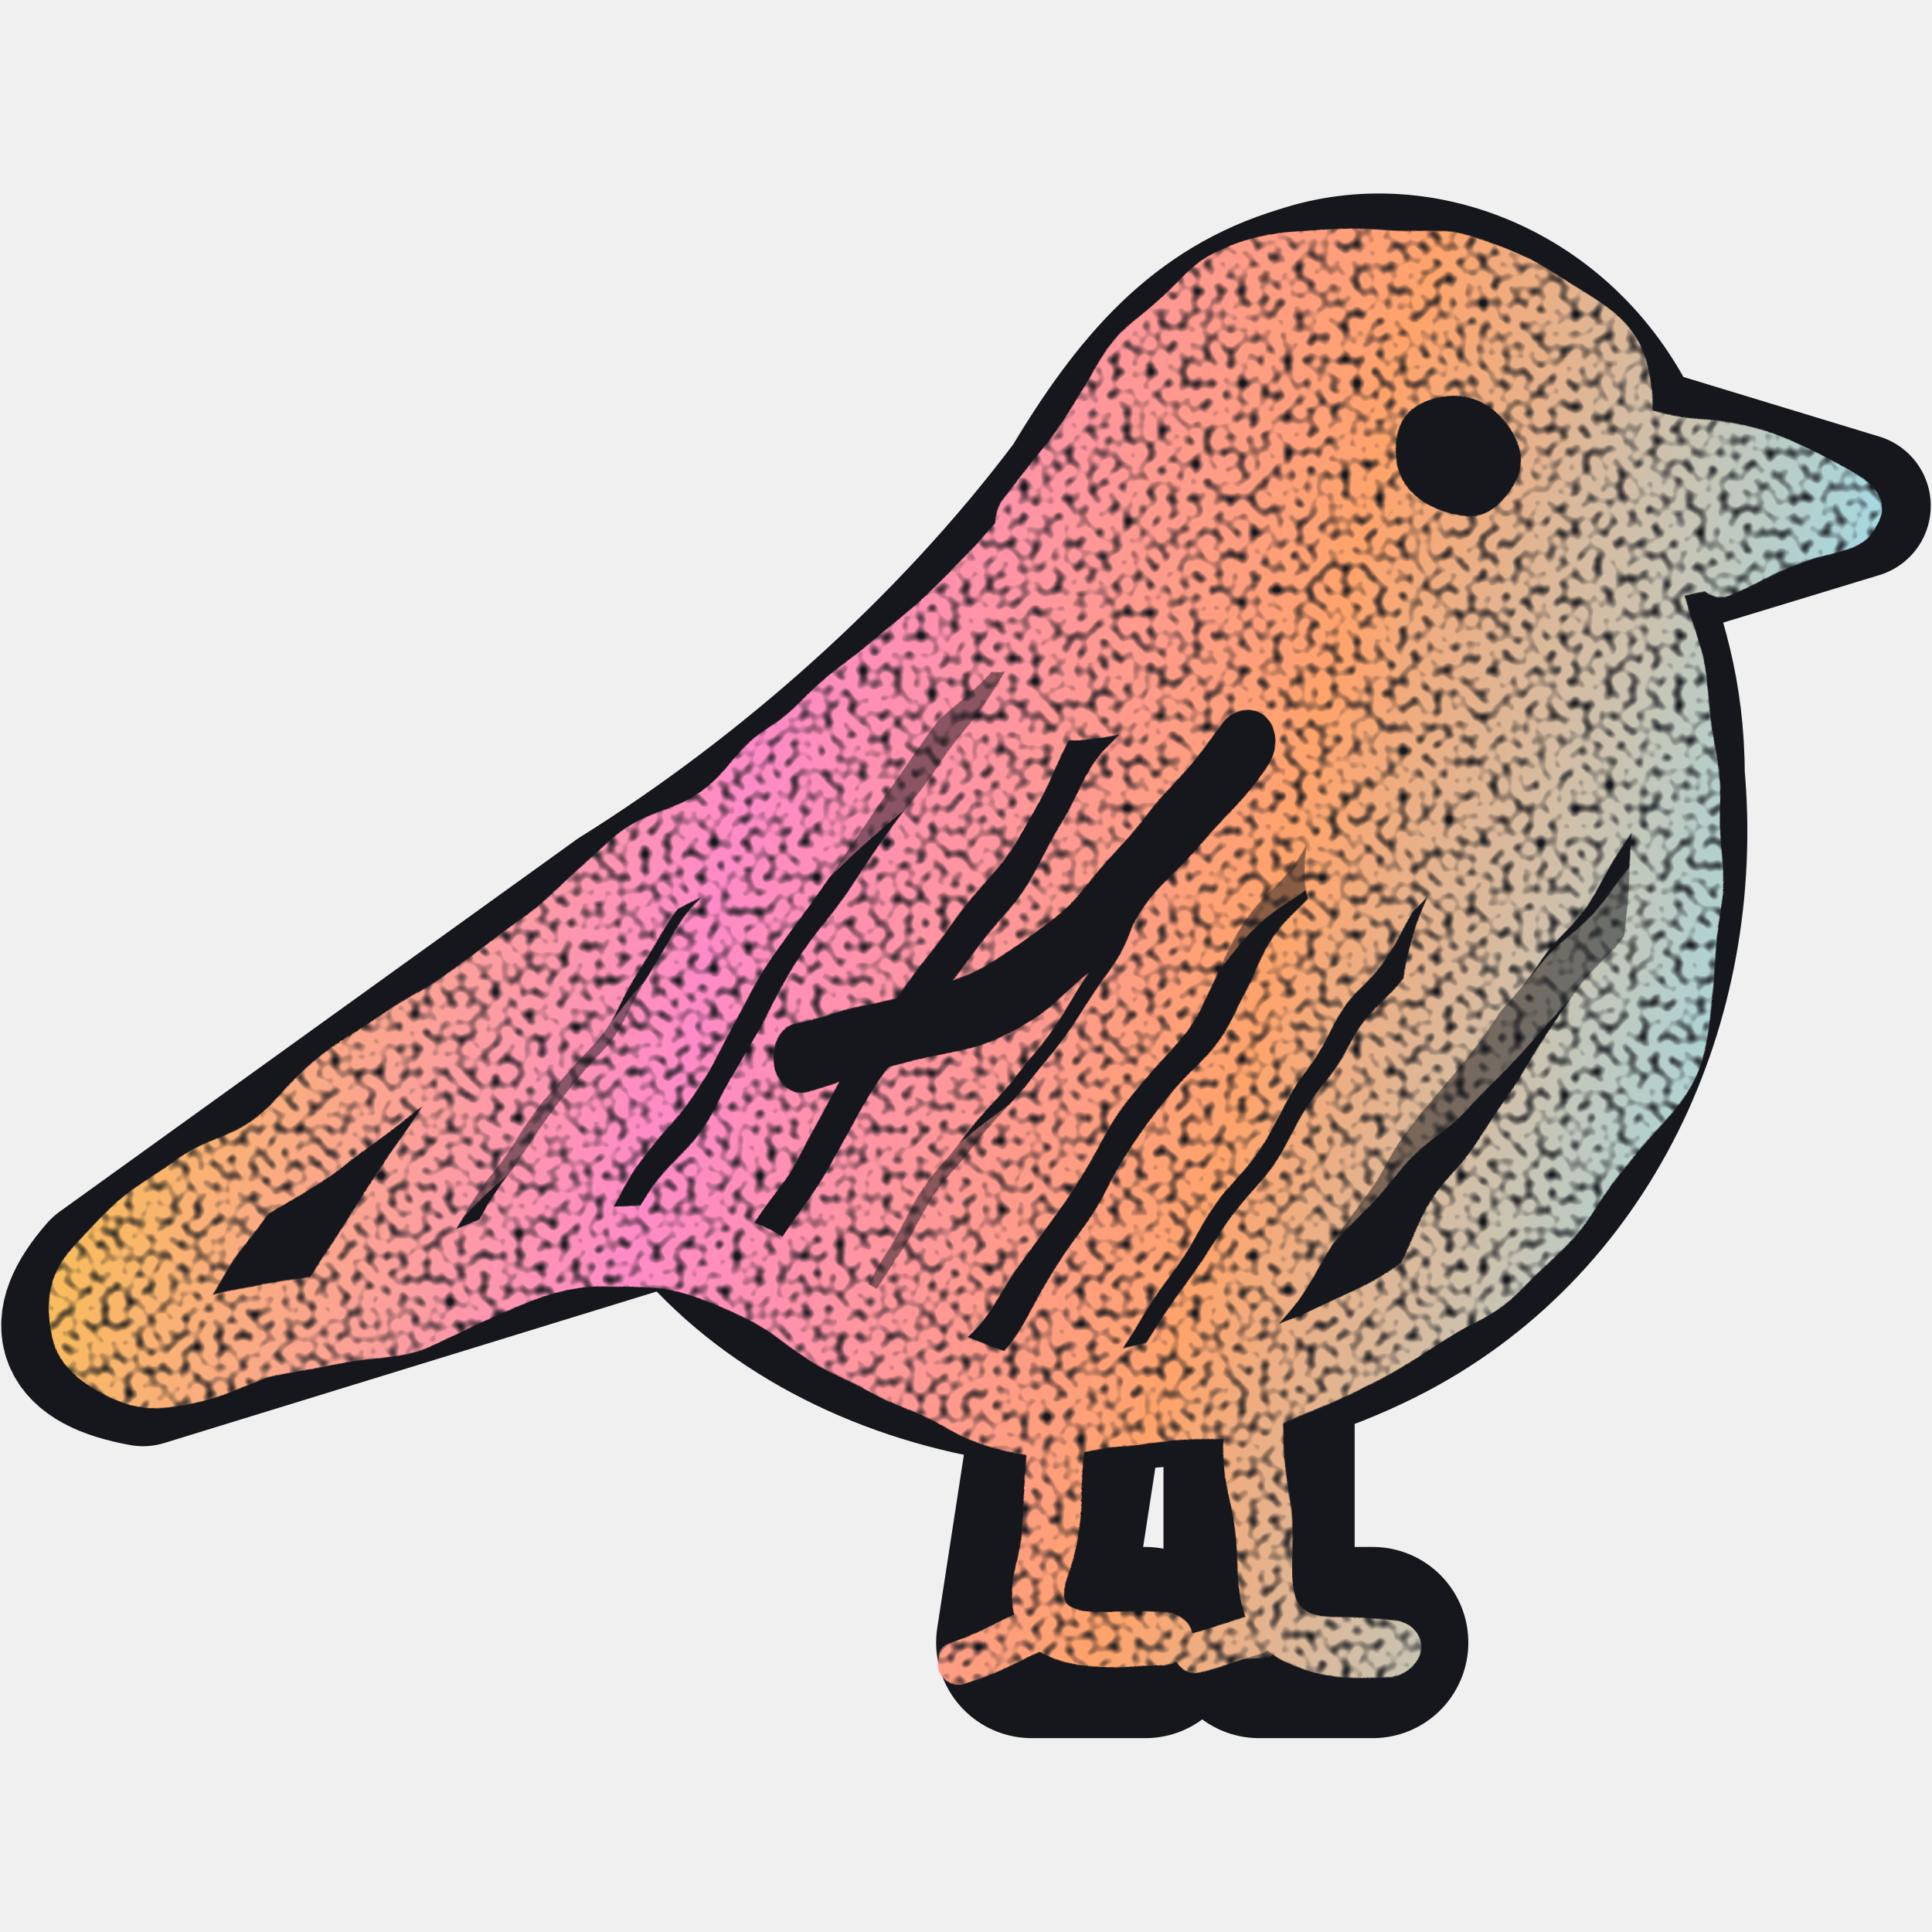
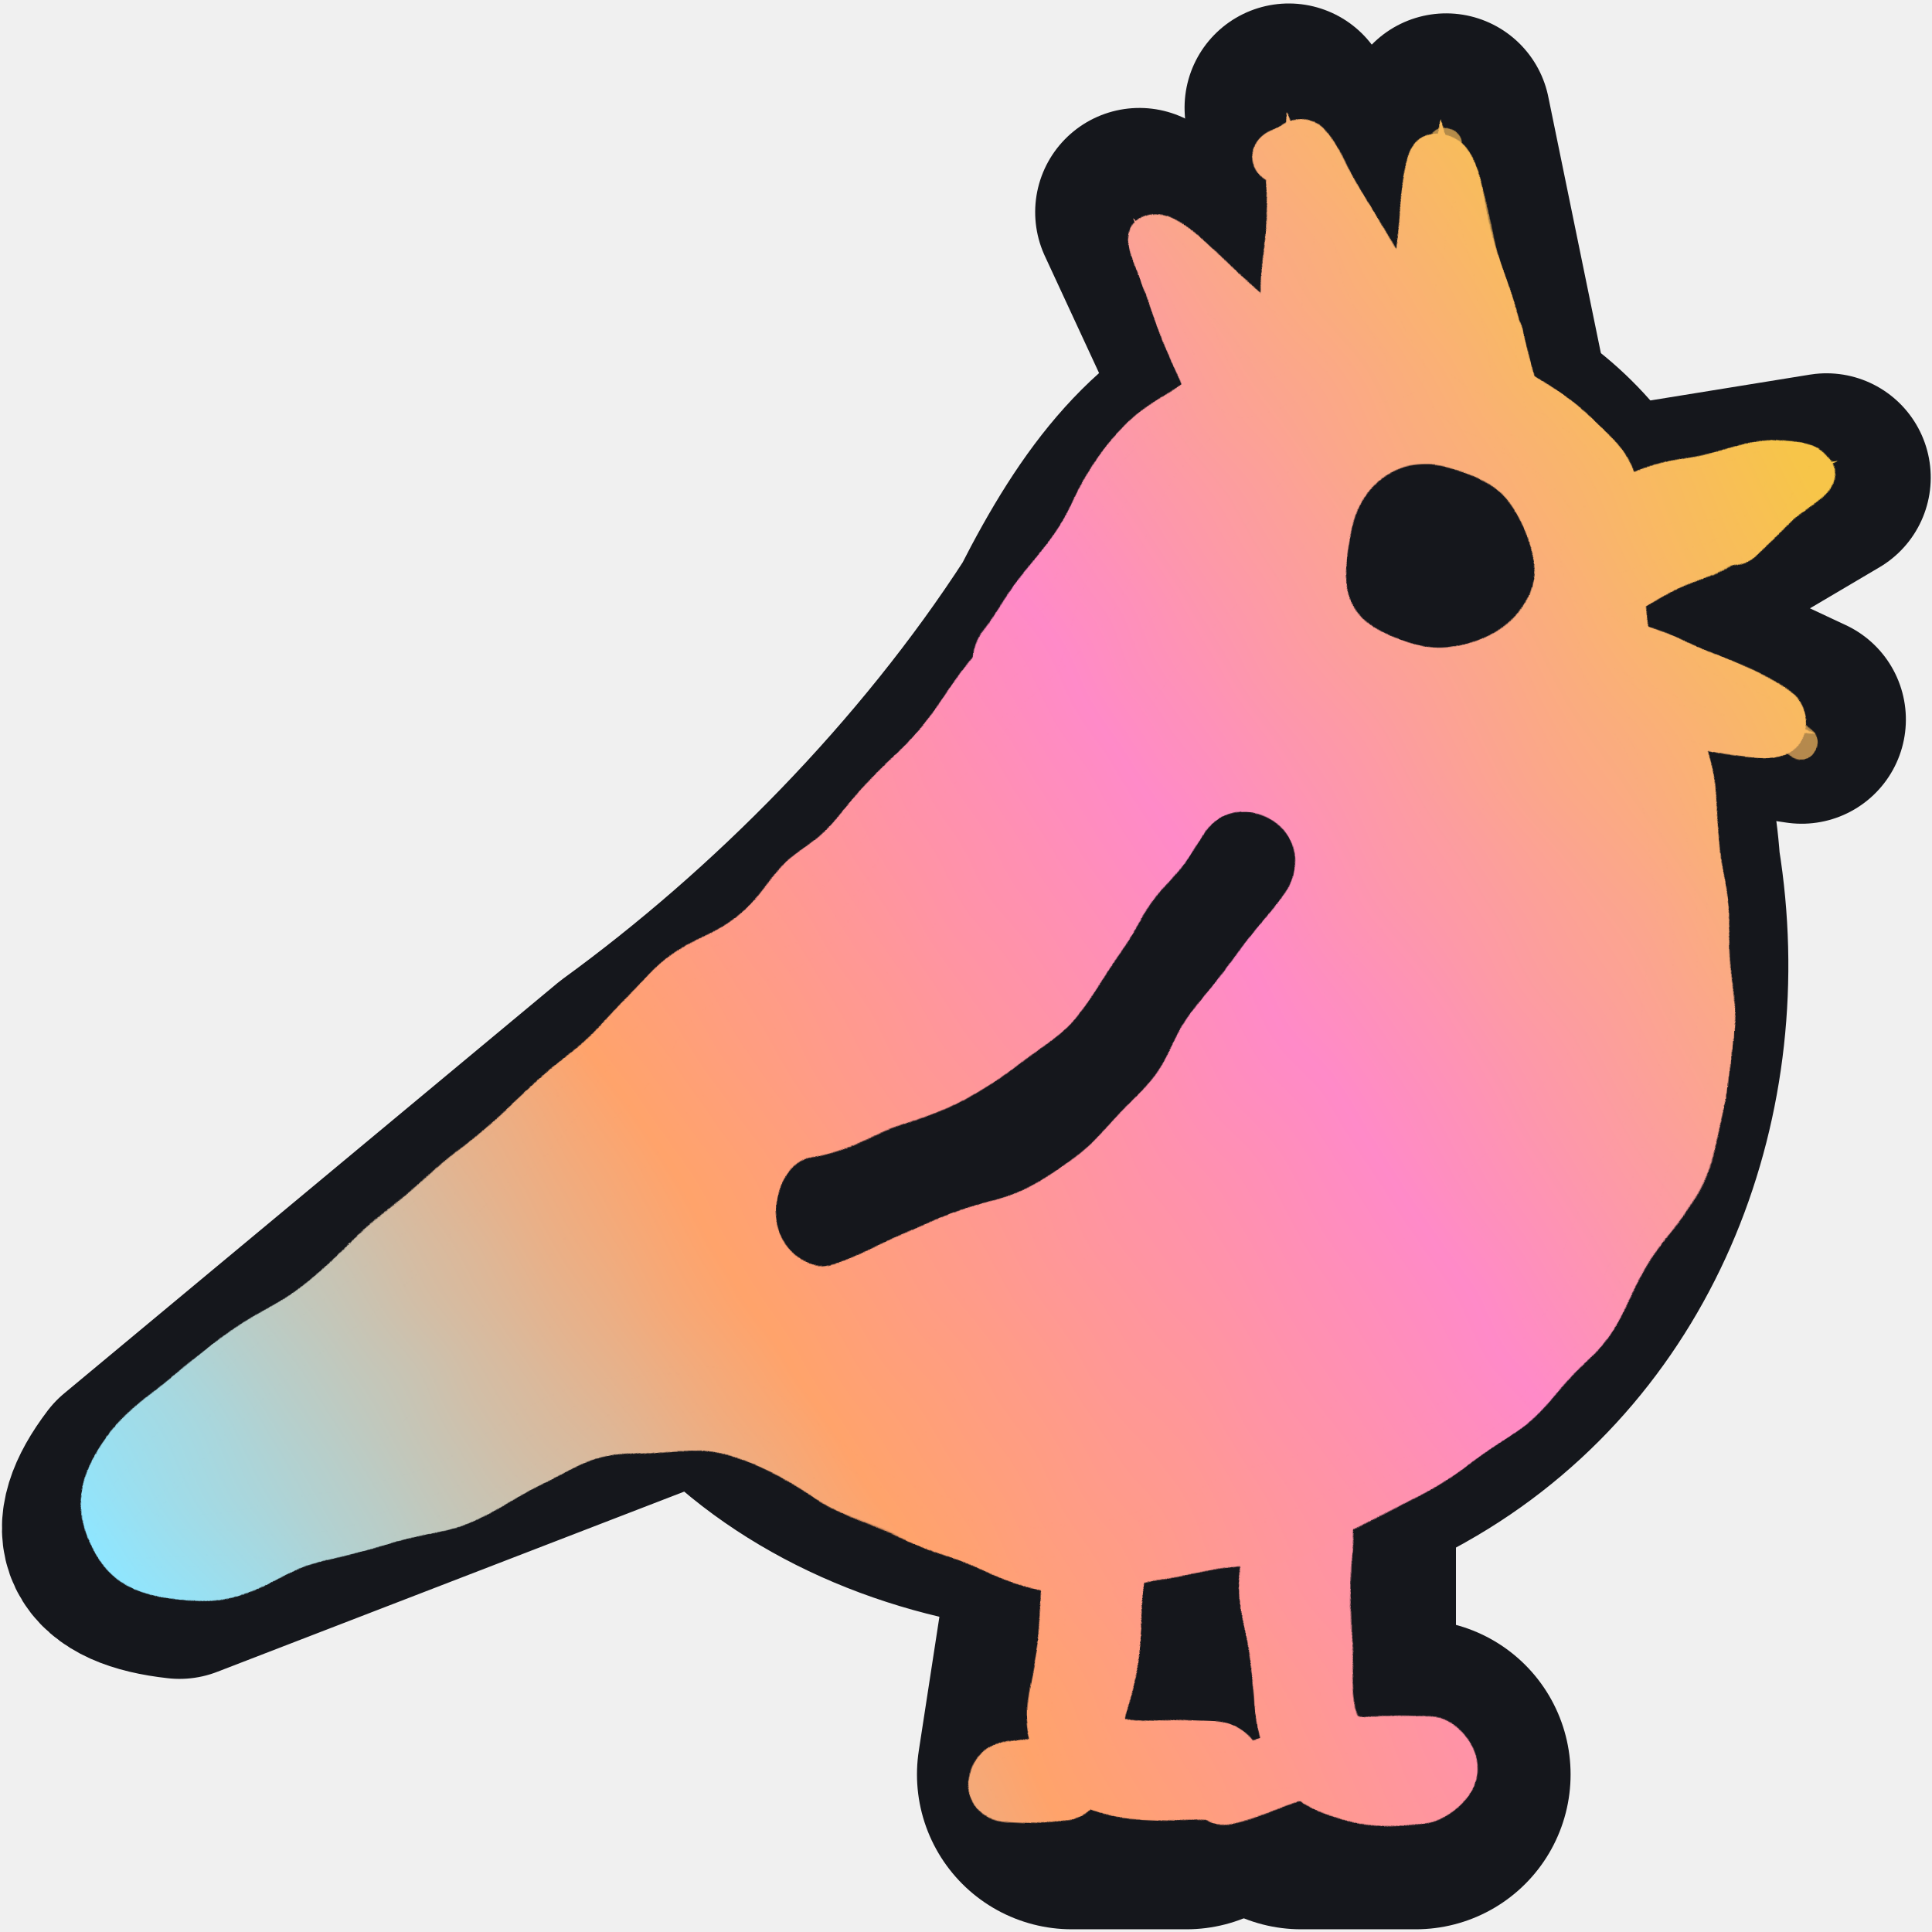
- <svg xmlns="http://www.w3.org/2000/svg" viewBox="8.16 29.05 186.96 186.96">
+ <svg xmlns="http://www.w3.org/2000/svg" viewBox="5.15 17.73 185.39 185.39">
  <defs>
-     <linearGradient id="fav-grad" gradientUnits="userSpaceOnUse" x1="15.3" y1="101.4" x2="188.0" y2="141.4">
+     <linearGradient id="fav-grad" gradientUnits="userSpaceOnUse" x1="183.1" y1="64.1" x2="12.6" y2="156.8">
      <stop offset="0" stop-color="#F7C549" />
      <stop offset=".36" stop-color="#FF8AC8" />
      <stop offset=".66" stop-color="#FFA36B" />
      <stop offset="1" stop-color="#8FE6FF" />
    </linearGradient>
    <filter id="fav-pencil" x="-10%" y="-10%" width="120%" height="120%" color-interpolation-filters="sRGB">
      <feTurbulence type="fractalNoise" baseFrequency=".06" numOctaves="2" seed="7" result="n" />
-       <feDisplacementMap in="SourceGraphic" in2="n" scale="3.4" xChannelSelector="R" yChannelSelector="G" result="d" />
-       <feTurbulence type="fractalNoise" baseFrequency=".9" numOctaves="1" seed="3" result="g" />
-       <feColorMatrix in="g" type="matrix" values="0 0 0 0 0  0 0 0 0 0  0 0 0 0 0  0 0 0 -3.2 2.55" result="a" />
-       <feComposite in="d" in2="a" operator="in" />
+       <feDisplacementMap in="SourceGraphic" in2="n" scale="3.4" xChannelSelector="R" yChannelSelector="G" />
    </filter>
  </defs>
  <g>
-     <g fill="none" stroke="#15171c" stroke-width="18.5" stroke-linecap="round" stroke-linejoin="round">
+     <g fill="none" stroke="#15171c" stroke-width="29.72" stroke-linecap="round" stroke-linejoin="round">
      <path d="M112 162L108 188L119 188" />
      <path d="M130 161L130 188L141 188" />
    </g>
-     <g fill="#15171c" stroke="#15171c" stroke-width="14.0" stroke-linejoin="round">
-       <path d="M166 85L166 71C160 58 146 52 134 56C124 59 118 66 112 76C100 92 84 106 68 116L18 152Q11 160 22 162L74 146C88 164 118 170 142 158C162 148 172 126 170 104C170 96 168 90 166 85Z" />
-       <path d="M165 71L188 78L165 85Z" />
+     <g transform="rotate(-4 120 160)">
+       <g fill="#15171c" stroke="#15171c" stroke-width="20.0" stroke-linejoin="round">
+         <path d="M166 85L166 71C160 58 146 52 134 56C124 59 118 66 112 76C100 92 84 106 68 116L18 152Q11 160 22 162L74 146C88 164 118 170 142 158C162 148 172 126 170 104C170 96 168 90 166 85Z" />
+         <path d="M165 70L187 68L165 79Z" />
+         <path d="M165 81L183 91L165 87Z" />
+         <path d="M157 61L153 31L146 56Z" />
+         <path d="M149 57L138 29L138 56Z" />
+         <path d="M141 57L123 38L131 59Z" />
+       </g>
    </g>
  </g>
  <g fill="none" stroke-linecap="round" stroke-linejoin="round" filter="url(#fav-pencil)">
    <clipPath id="dzs0c">
      <path d="M166 85L166 71C160 58 146 52 134 56C124 59 118 66 112 76C100 92 84 106 68 116L18 152Q11 160 22 162L74 146C88 164 118 170 142 158C162 148 172 126 170 104C170 96 168 90 166 85Z" />
-       <path d="M163 70L190 78L163 86Z" />
+       <path d="M163 70L188 67L163 80Z" />
+       <path d="M163 81L184 92L163 88Z" />
+       <path d="M157 61L153 31L146 56Z" />
+       <path d="M149 57L138 29L138 56Z" />
+       <path d="M141 57L123 38L131 59Z" />
    </clipPath>
    <mask id="dzs0m" maskUnits="userSpaceOnUse" x="-30" y="-40" width="260" height="260">
      <rect x="-30" y="-40" width="260" height="260" fill="#fff" />
      <g fill="none" stroke="#000" stroke-linecap="round">
-         <path d="M149 73.1l.1 .1" stroke-width="11.4" />
-         <path d="M128.3 100.8Q119.2 113.5 112.1 119.5Q105 125.5 100.1 127.4Q95.2 129.4 90.5 130.4L85.8 131.4" stroke-width="6" />
+         <path d="M149 73.1l.1 .1" stroke-width="17.7" />
+         <path d="M128.3 100.8Q119.2 113.5 112.1 119.5Q105 125.5 100.1 127.4Q95.2 129.4 90.5 130.4L85.8 131.4" stroke-width="9.3" />
      </g>
    </mask>
    <g stroke-linejoin="round">
-       <path stroke="url(#fav-grad)" d="M111.2 160Q110 174.5 108.8 181Q107.6 187.6 114.1 187.7L120.6 187.9" stroke-width="5.4" />
-       <path stroke="url(#fav-grad)" d="M112.1 160.2Q110.1 174.6 109.2 180.9Q108.3 187.2 115.3 188L122.3 188.8" stroke-width="3" opacity=".55" />
-       <path stroke="url(#fav-grad)" d="M108.4 187.4L100.9 189.7" stroke-width="4" />
-       <path stroke="url(#fav-grad)" d="M107.5 187.9L100 189.1" stroke-width="2.2" opacity=".55" />
-       <path stroke="url(#fav-grad)" d="M129.3 160.2Q130.5 175 130.5 181.3Q130.4 187.6 136.8 188L143.1 188.3" stroke-width="5.4" />
-       <path stroke="url(#fav-grad)" d="M130.7 160.5Q130.5 175 130.8 181.8Q131.1 188.7 137.2 188.8L143.3 189" stroke-width="3" opacity=".55" />
-       <path stroke="url(#fav-grad)" d="M129.8 187.4L123.7 189.2" stroke-width="4" />
-       <path stroke="url(#fav-grad)" d="M130.9 188.6L122 189.1" stroke-width="2.2" opacity=".55" />
+       <path stroke="url(#fav-grad)" d="M111.5 159.5Q109.7 174.5 108.5 180.8Q107.3 187.2 114.3 187.5L121.2 187.8" stroke-width="9.7" />
+       <path stroke="url(#fav-grad)" d="M113.2 159Q109.5 173.9 108.5 181.2Q107.6 188.5 114.7 188.3L121.9 188" stroke-width="5.4" opacity=".55" />
+       <path stroke="url(#fav-grad)" d="M107.6 188.8L101.6 188.5" stroke-width="7.2" />
+       <path stroke="url(#fav-grad)" d="M108.3 188.8L101.8 188.3" stroke-width="4.0" opacity=".55" />
+       <path stroke="url(#fav-grad)" d="M130.1 159.2Q129.3 174 130 180.8Q130.6 187.7 136.4 187.5L142.2 187.3" stroke-width="9.7" />
+       <path stroke="url(#fav-grad)" d="M129.5 159.4Q129.2 174.8 129.1 182Q129 189.2 135.8 188.3L142.6 187.3" stroke-width="5.4" opacity=".55" />
+       <path stroke="url(#fav-grad)" d="M129.4 187.3L122.5 189.4" stroke-width="7.2" />
+       <path stroke="url(#fav-grad)" d="M129.8 187.5L122 188" stroke-width="4.0" opacity=".55" />
    </g>
-     <g mask="url(#dzs0m)">
-       <g clip-path="url(#dzs0c)">
-         <path d="M93.9 81.3Q113.6 54.3 123.8 39.6Q134 24.9 138.7 25.7Q143.4 26.5 131.5 41.9Q119.7 57.4 109 72Q98.2 86.6 102.6 89.3Q107.1 92.1 117.1 76.6Q127.2 61.1 137.6 46.8Q148 32.6 151.4 33.1Q154.8 33.5 142.5 48.3Q130.2 63.1 118.4 77.7Q106.6 92.3 110.7 96.1Q114.8 100 126.2 84.7Q137.6 69.5 148.5 55Q159.4 40.5 163 42.8Q166.5 45 154 59.3Q141.6 73.6 130 87.5Q118.5 101.5 123.9 103.3Q129.3 105.1 139.2 91.2Q149.1 77.4 159.2 62.5Q169.4 47.7 172.1 49.5Q174.8 51.3 165.1 66.3Q155.3 81.4 145.8 97.3Q136.2 113.1 139 115.5Q141.8 117.9 151.4 101.9Q160.9 86 170.4 70.9Q179.8 55.9 183.7 57.9Q187.5 60 177.4 75.6Q167.2 91.1 156.9 107Q146.7 122.9 147.7 124.9Q148.8 126.9 160.6 110.7Q172.5 94.5 184.7 79.7L196.9 64.9" stroke="url(#fav-grad)" stroke-width="8.4" />
-         <path d="M-60.4 140.6Q3 44.3 35.6 -4.8Q68.2 -53.9 76.4 -47.4Q84.5 -40.9 50.4 6.3Q16.3 53.4 -16.9 102.1Q-50 150.8 -44.3 153.1Q-38.7 155.4 -4.5 108.2Q29.7 61 62.1 12.4Q94.5 -36.1 98.9 -32Q103.3 -27.9 69.8 19.5Q36.3 66.9 2.7 114.6Q-31 162.4 -26.4 166.9Q-21.9 171.5 12.7 122.6Q47.3 73.8 79.8 26Q112.2 -21.8 117.4 -18.9Q122.6 -16 90.7 32.1Q58.8 80.3 25.4 128.3Q-8 176.4 -2.1 180.7Q3.9 185 35.2 135.9Q66.6 86.7 101.1 39.1Q135.7 -8.5 142.5 -4.1Q149.4 0.2 115.6 49Q81.9 97.8 47.7 146.2Q13.6 194.7 19.2 197.2Q24.7 199.6 57.5 151.6Q90.2 103.7 122.3 54.5Q154.4 5.3 160.2 9Q165.9 12.8 133.1 61.4Q100.2 110.1 67.9 157.6Q35.5 205.2 41 209.7Q46.5 214.2 78.2 166Q109.9 117.8 142.9 70.3Q175.9 22.9 179.8 25.2Q183.7 27.5 152 75.9Q120.2 124.3 86.1 171.8Q51.9 219.2 59.1 223.4Q66.3 227.5 98.3 178.6Q130.2 129.7 163.7 82.3Q197.2 35 202.3 38.9Q207.5 42.9 173.6 89.9Q139.7 136.8 106.7 185.6Q73.8 234.4 81.5 238.5Q89.2 242.7 120.4 194.8Q151.6 146.9 186.2 97.7Q220.8 48.4 224.2 53.5Q227.5 58.6 194.8 105.4Q162 152.2 128.7 201.2Q95.4 250.2 100.3 252.7Q105.2 255.3 138 207.5Q170.8 159.7 205.1 110.7Q239.3 61.8 244.4 67Q249.4 72.3 217 119.7Q184.6 167.1 152.2 215Q119.7 262.9 123.6 266.5Q127.6 270.1 162.2 222.9Q196.8 175.6 227.9 126.9L258.9 78.2" stroke="url(#fav-grad)" stroke-width="9.6" />
-         <path d="M-63.9 106.5Q20.4 27.1 62.9 -13.7Q105.4 -54.4 112.7 -43.5Q120 -32.7 78.9 6.5Q37.7 45.7 -4.8 85.4Q-47.2 125.1 -38.7 132.9Q-30.2 140.8 12.1 101.3Q54.3 61.7 96.9 22Q139.5 -17.8 146.7 -8.6Q153.9 0.7 112 40.2Q70.2 79.7 27.7 119.3Q-14.8 159 -2.8 171.5Q9.1 184 52.5 144.1Q95.9 104.1 138.7 65.1Q181.6 26.2 191.1 36Q200.7 45.8 159.3 86.9Q117.9 128.1 75.1 167.7Q32.4 207.4 42.9 217.2Q53.4 227 94.5 187.8Q135.5 148.5 176.1 106.6Q216.7 64.6 227.5 73.8Q238.2 82.9 194.8 123.8Q151.4 164.6 110.9 204.9Q70.5 245.2 78 252.6Q85.6 260.1 126.5 219.8Q167.3 179.5 209.1 138.5L250.9 97.6" stroke="url(#fav-grad)" stroke-width="5" opacity=".5" />
+     <g transform="rotate(-4 120 160)">
+       <g mask="url(#dzs0m)">
+         <g class="dz-solid" fill="url(#fav-grad)" stroke="none">
+           <path d="M166 85L166 71C160 58 146 52 134 56C124 59 118 66 112 76C100 92 84 106 68 116L18 152Q11 160 22 162L74 146C88 164 118 170 142 158C162 148 172 126 170 104C170 96 168 90 166 85Z" />
+           <path d="M163 70L188 67L163 80Z" />
+           <path d="M163 81L184 92L163 88Z" />
+           <path d="M157 61L153 31L146 56Z" />
+           <path d="M149 57L138 29L138 56Z" />
+           <path d="M141 57L123 38L131 59Z" />
+         </g>
+         <g clip-path="url(#dzs0c)">
+           <path d="M93.9 81.3Q113.6 54.3 123.8 39.6Q134 24.9 138.7 25.7Q143.4 26.5 131.5 41.9Q119.7 57.4 109 72Q98.2 86.6 102.6 89.3Q107.1 92.1 117.1 76.6Q127.2 61.1 137.6 46.8Q148 32.6 151.4 33.1Q154.8 33.5 142.5 48.3Q130.2 63.1 118.4 77.7Q106.6 92.3 110.7 96.1Q114.8 100 126.2 84.7Q137.6 69.5 148.5 55Q159.4 40.5 163 42.8Q166.5 45 154 59.3Q141.6 73.6 130 87.5Q118.5 101.5 123.9 103.3Q129.3 105.1 139.2 91.2Q149.1 77.4 159.2 62.5Q169.4 47.7 172.1 49.5Q174.8 51.3 165.1 66.3Q155.3 81.4 145.8 97.3Q136.2 113.1 139 115.5Q141.8 117.9 151.4 101.9Q160.9 86 170.4 70.9Q179.8 55.9 183.7 57.9Q187.5 60 177.4 75.6Q167.2 91.1 156.9 107Q146.7 122.9 147.7 124.9Q148.8 126.9 160.6 110.7Q172.5 94.5 184.7 79.7L196.9 64.9" stroke="url(#fav-grad)" stroke-width="8.4" />
+           <path d="M-60.4 140.6Q3 44.3 35.6 -4.8Q68.2 -53.9 76.4 -47.4Q84.5 -40.9 50.4 6.3Q16.3 53.4 -16.9 102.1Q-50 150.8 -44.3 153.1Q-38.7 155.4 -4.5 108.2Q29.7 61 62.1 12.4Q94.5 -36.1 98.9 -32Q103.3 -27.9 69.8 19.5Q36.3 66.9 2.7 114.6Q-31 162.4 -26.4 166.9Q-21.9 171.5 12.7 122.6Q47.3 73.8 79.8 26Q112.2 -21.8 117.4 -18.9Q122.6 -16 90.7 32.1Q58.8 80.3 25.4 128.3Q-8 176.4 -2.1 180.7Q3.9 185 35.2 135.9Q66.6 86.7 101.1 39.1Q135.7 -8.5 142.5 -4.1Q149.4 0.2 115.6 49Q81.9 97.8 47.7 146.2Q13.6 194.7 19.2 197.2Q24.7 199.6 57.5 151.6Q90.2 103.7 122.3 54.5Q154.4 5.3 160.2 9Q165.9 12.8 133.1 61.4Q100.2 110.1 67.9 157.6Q35.5 205.2 41 209.7Q46.5 214.2 78.2 166Q109.9 117.8 142.9 70.3Q175.9 22.9 179.8 25.2Q183.7 27.5 152 75.9Q120.2 124.3 86.1 171.8Q51.9 219.2 59.1 223.4Q66.3 227.5 98.3 178.6Q130.2 129.7 163.7 82.3Q197.2 35 202.3 38.9Q207.5 42.9 173.6 89.9Q139.7 136.8 106.7 185.6Q73.8 234.4 81.5 238.5Q89.2 242.7 120.4 194.8Q151.6 146.9 186.2 97.7Q220.8 48.4 224.2 53.5Q227.5 58.6 194.8 105.4Q162 152.2 128.7 201.2Q95.4 250.2 100.3 252.7Q105.2 255.3 138 207.5Q170.8 159.7 205.1 110.7Q239.3 61.8 244.4 67Q249.4 72.3 217 119.7Q184.6 167.1 152.2 215Q119.7 262.9 123.6 266.5Q127.6 270.1 162.2 222.9Q196.8 175.6 227.9 126.9L258.9 78.2" stroke="url(#fav-grad)" stroke-width="9.6" />
+           <path d="M-63.9 106.5Q20.4 27.1 62.9 -13.7Q105.4 -54.4 112.7 -43.5Q120 -32.7 78.9 6.5Q37.7 45.7 -4.8 85.4Q-47.2 125.1 -38.7 132.9Q-30.2 140.8 12.1 101.3Q54.3 61.7 96.9 22Q139.5 -17.8 146.7 -8.6Q153.9 0.7 112 40.2Q70.2 79.7 27.7 119.3Q-14.8 159 -2.8 171.5Q9.1 184 52.5 144.1Q95.9 104.1 138.7 65.1Q181.6 26.2 191.1 36Q200.7 45.8 159.3 86.9Q117.9 128.1 75.1 167.7Q32.4 207.4 42.9 217.2Q53.4 227 94.5 187.8Q135.5 148.5 176.1 106.6Q216.7 64.6 227.5 73.8Q238.2 82.9 194.8 123.8Q151.4 164.6 110.9 204.9Q70.5 245.2 78 252.6Q85.6 260.1 126.5 219.8Q167.3 179.5 209.1 138.5L250.9 97.6" stroke="url(#fav-grad)" stroke-width="5" opacity=".5" />
+         </g>
+         <path d="M130.2 58Q122.2 62 119.1 67.1Q116 72.1 112.3 76.2Q108.5 80.3 105.4 84.9Q102.3 89.6 98.2 93.4Q94 97.3 89.9 99.9Q85.8 102.6 81.1 106.2Q76.4 109.9 71.7 113.3Q66.9 116.6 62.2 120.5Q57.4 124.4 53.5 127.4Q49.7 130.3 45.4 133.1Q41.2 135.8 36.7 139.2Q32.2 142.5 26.8 145.6Q21.4 148.8 18.6 152.8Q15.8 156.9 19.7 159.4Q23.6 161.9 28.6 159.6Q33.7 157.3 40 156.3Q46.4 155.3 51.5 153.2Q56.6 151 61.9 150.1Q67.3 149.2 71.8 149.5Q76.4 149.7 80.9 152.2Q85.4 154.7 89.7 157.3Q94 160 99.2 162.2Q104.4 164.5 110.9 164.4Q117.3 164.4 122.8 164Q128.3 163.6 133.6 161.5Q138.9 159.5 142.9 156.9Q146.8 154.3 151.1 151.4Q155.3 148.4 159.2 143Q163 137.7 165.7 133.5Q168.4 129.3 169.2 124.1Q170.1 118.9 170.4 113.4Q170.7 107.8 170.3 101.9Q170 96 167.6 91Q165.2 86.1 165 79.5Q164.8 72.9 163.8 68.6Q162.7 64.3 157.8 60.2Q153 56.2 147.4 55.7Q141.9 55.2 136.1 55.9Q130.3 56.6 125.6 59.9Q121 63.1 118 67.4Q115.1 71.7 111.6 75.8L108.1 80" stroke="url(#fav-grad)" stroke-width="9" />
+         <path d="M157.3 147.1Q160.9 137.1 163.4 133.8Q165.8 130.5 168.6 125.1Q171.5 119.7 170.6 113.7Q169.8 107.7 169.8 101.7Q169.9 95.6 167.6 90.6Q165.2 85.6 165.9 80.1Q166.6 74.7 164.9 70.5Q163.2 66.3 158.7 62.4Q154.3 58.5 148.6 56.3Q142.8 54.1 136.8 54.6Q130.7 55.1 126.1 59Q121.4 62.8 119.1 68.1Q116.7 73.4 112.3 77Q107.9 80.7 105.4 84.7Q103 88.7 98.7 91.6Q94.3 94.4 90.2 99.5Q86 104.7 80.5 106.6Q75 108.6 71.1 113.3Q67.1 118.1 62 120.4Q56.9 122.6 53.3 125.9Q49.7 129.1 45 131.9Q40.3 134.8 35.2 138.5Q30 142.3 27 145.7Q23.9 149.1 19.6 153.6Q15.2 158.1 20.1 158.6Q25.1 159.2 29.6 158.5Q34.1 157.7 39.7 157Q45.4 156.2 51.6 153.1Q57.8 150.1 61.5 149.2Q65.2 148.4 70.5 147.7Q75.8 147.1 80.3 151.9Q84.7 156.7 89.1 159.4Q93.4 162.2 99 163.5Q104.6 164.9 109.9 165.6Q115.1 166.4 120.5 163.8Q125.9 161.3 132.5 160.2Q139.1 159.1 143.9 156.4Q148.8 153.7 152.5 150.7Q156.2 147.8 159.7 143.2Q163.1 138.7 165.3 132.9Q167.5 127.2 167.6 122.5Q167.7 117.9 169.2 112.3L170.8 106.6" stroke="url(#fav-grad)" stroke-width="5" opacity=".8" />
+         <path d="M48.7 131.3Q42.4 136.1 37.2 139.8Q31.9 143.5 28.3 146.9Q24.7 150.3 18.6 154.6Q12.4 158.9 17.8 158.8Q23.2 158.6 29.2 159.7Q35.2 160.8 41.2 158.8Q47.3 156.9 51.2 155Q55.2 153.1 62.1 149.5Q69 145.9 73.2 147.9Q77.3 149.8 80.3 152.7Q83.2 155.6 88.3 159.2Q93.4 162.8 97.9 163.8Q102.4 164.8 110.1 163.9Q117.9 163 122.4 163.1Q126.9 163.1 133 160.8Q139 158.5 144.4 156.4Q149.8 154.2 152.9 150.7Q156 147.2 158.6 144.4Q161.2 141.5 162.9 135.8Q164.6 130.1 167.4 125.2Q170.1 120.3 170.3 113.7Q170.5 107.2 169.9 100.4Q169.2 93.7 166.3 89.2Q163.4 84.8 165.4 79.4Q167.4 74.1 163.7 69.2Q160 64.4 156.2 61.5Q152.4 58.6 147.9 56.6Q143.5 54.7 137.1 55.4Q130.7 56.2 125.6 59.2Q120.5 62.3 116.5 67.8Q112.5 73.4 111.1 78.1Q109.7 82.8 104 85.6Q98.3 88.3 96.9 92.6Q95.5 96.9 90.9 99.9Q86.4 103 79.9 105.5Q73.4 108 69.4 111Q65.4 113.9 62.1 119.3Q58.7 124.6 53.1 127.6Q47.4 130.6 43.5 133.5Q39.5 136.4 34.3 140.1L29.2 143.8" stroke="url(#fav-grad)" stroke-width="2.6" opacity=".6" />
+         <path d="M172.1 69.6Q181.1 68.4 184 68.3Q186.8 68.1 182.2 70.1Q177.7 72 173.7 73.9Q169.7 75.7 166.4 77.6Q163.1 79.4 163.3 74.9Q163.5 70.4 168 69.3Q172.4 68.1 176.9 67.7Q181.4 67.3 183.8 67.6Q186.2 67.9 182.4 70.1L178.6 72.4" stroke="url(#fav-grad)" stroke-width="5.6" />
+         <path d="M169.4 76.2Q164 77.8 163.4 73.7Q162.8 69.5 167 68.8Q171.3 68.1 176.7 67.6Q182.1 67.1 183.6 66.9Q185.2 66.8 182.4 69.9Q179.6 73.1 174.8 74.8Q170 76.6 166.3 77.4Q162.5 78.1 162.1 74.8Q161.6 71.4 166.5 70.6Q171.3 69.9 175.5 69.4L179.7 68.8" stroke="url(#fav-grad)" stroke-width="3" opacity=".7" />
+         <path d="M163.9 88.3Q163 81.4 166.7 83.1Q170.3 84.7 174.2 86.8Q178 89 179.7 90.3Q181.4 91.7 177.3 90.8Q173.3 90 169.2 89.3Q165.1 88.5 163.7 85.2Q162.4 81.9 166.8 83.7L171.2 85.5" stroke="url(#fav-grad)" stroke-width="5.6" />
+         <path d="M164.3 80.2Q170 84.9 173.5 87Q177.1 89.1 178.9 90.5Q180.7 91.8 177.3 91.6Q173.9 91.3 169.6 89.6Q165.3 87.8 164.2 84.6Q163.2 81.4 166.5 83.6Q169.8 85.8 174.4 87.7Q178.9 89.6 180.8 91.2L182.7 92.8" stroke="url(#fav-grad)" stroke-width="3" opacity=".7" />
+         <path d="M148 50.9Q148.6 58.3 152.9 59.6Q157.2 60.8 157 57Q156.7 53.1 155.3 48.6Q153.9 44.1 153.5 39.6Q153.1 35.1 152.3 35.3Q151.5 35.5 150.7 39.6Q150 43.6 148.6 47.3Q147.2 51 148.5 53.9Q149.8 56.9 153.4 58.8Q157 60.6 156.7 56.5L156.4 52.4" stroke="url(#fav-grad)" stroke-width="5.6" />
+         <path d="M153.2 33.4Q150.7 42.7 149.2 46.3Q147.8 50 149 54Q150.1 58 153.6 59.8Q157.1 61.6 156.8 57Q156.6 52.5 156 47.9Q155.5 43.2 154.8 39Q154.1 34.8 153.2 34.2Q152.4 33.7 150.3 38.1Q148.3 42.6 148 47.3Q147.6 52 148.9 54.5Q150.1 57 154 58.8L158 60.6" stroke="url(#fav-grad)" stroke-width="3" opacity=".7" />
+         <path d="M146.3 48.4Q142.4 40.3 140.7 36.3Q139 32.3 138.9 32.7Q138.8 33.1 138.4 37Q137.9 40.9 137.7 45.2Q137.6 49.5 138.8 52.5Q139.9 55.4 144.6 56.1Q149.3 56.8 148 52.8Q146.8 48.8 144.5 45.3Q142.2 41.7 140.7 37.3Q139.2 32.8 138.3 33L137.4 33.3" stroke="url(#fav-grad)" stroke-width="5.6" />
+         <path d="M141 56.9Q148.6 57.1 146.9 53.5Q145.2 49.9 143.9 45.9Q142.5 42 140.6 38.3Q138.6 34.6 138.9 33.2Q139.2 31.9 138.3 37Q137.5 42.1 137.2 45.6Q136.8 49.1 138 52.7Q139.2 56.2 143.6 56.1Q148 55.9 146.3 52.2Q144.6 48.6 143.1 44.3Q141.6 40 140.8 36.7L140 33.4" stroke="url(#fav-grad)" stroke-width="3" opacity=".7" />
+         <path d="M126.3 45.7Q128 53.1 130 56.2Q132.1 59.2 136.6 58.5Q141.1 57.8 138.4 54.4Q135.7 51 132.6 47.7Q129.5 44.3 127 41.6Q124.4 39 125 41.7Q125.5 44.5 126.8 49Q128.1 53.5 130.7 55.7Q133.3 57.9 137.6 57.8L141.9 57.6" stroke="url(#fav-grad)" stroke-width="5.6" />
+         <path d="M134.6 52.2Q129.2 44.3 126.7 42.1Q124.2 40 125.6 42.4Q127 44.7 128.2 49Q129.4 53.3 130.8 55.6Q132.1 57.9 135.9 57Q139.8 56.1 138 52.9Q136.1 49.7 132.5 47Q128.9 44.3 126.8 42Q124.7 39.7 125.4 42.1L126 44.5" stroke="url(#fav-grad)" stroke-width="3" opacity=".7" />
      </g>
-       <path d="M130.2 58Q122.2 62 119.1 67.1Q116 72.1 112.3 76.2Q108.5 80.3 105.4 84.9Q102.3 89.6 98.2 93.4Q94 97.3 89.9 99.9Q85.8 102.6 81.1 106.2Q76.4 109.9 71.7 113.3Q66.9 116.6 62.2 120.5Q57.4 124.4 53.5 127.4Q49.7 130.3 45.4 133.1Q41.2 135.8 36.7 139.2Q32.2 142.5 26.8 145.6Q21.4 148.8 18.6 152.8Q15.8 156.9 19.7 159.4Q23.6 161.9 28.6 159.6Q33.7 157.3 40 156.3Q46.4 155.3 51.5 153.2Q56.6 151 61.9 150.1Q67.3 149.2 71.8 149.5Q76.4 149.7 80.9 152.2Q85.4 154.7 89.7 157.3Q94 160 99.2 162.2Q104.4 164.5 110.9 164.4Q117.3 164.4 122.8 164Q128.3 163.6 133.6 161.5Q138.9 159.5 142.9 156.9Q146.8 154.3 151.1 151.4Q155.3 148.4 159.2 143Q163 137.7 165.7 133.5Q168.4 129.3 169.2 124.1Q170.1 118.9 170.4 113.4Q170.7 107.8 170.3 101.9Q170 96 167.6 91Q165.2 86.1 165 79.5Q164.8 72.9 163.8 68.6Q162.7 64.3 157.8 60.2Q153 56.2 147.4 55.7Q141.9 55.2 136.1 55.9Q130.3 56.6 125.6 59.9Q121 63.1 118 67.4Q115.1 71.7 111.6 75.8L108.1 80" stroke="url(#fav-grad)" stroke-width="9" />
-       <path d="M157.3 147.1Q160.9 137.1 163.4 133.8Q165.8 130.5 168.6 125.1Q171.5 119.7 170.6 113.7Q169.8 107.7 169.8 101.7Q169.9 95.6 167.6 90.6Q165.2 85.6 165.9 80.1Q166.6 74.7 164.9 70.5Q163.2 66.3 158.7 62.4Q154.3 58.5 148.6 56.3Q142.8 54.1 136.8 54.6Q130.7 55.1 126.1 59Q121.4 62.8 119.1 68.1Q116.7 73.4 112.3 77Q107.9 80.7 105.4 84.7Q103 88.7 98.7 91.6Q94.3 94.4 90.2 99.5Q86 104.7 80.5 106.6Q75 108.6 71.1 113.3Q67.1 118.1 62 120.4Q56.9 122.6 53.3 125.9Q49.7 129.1 45 131.9Q40.3 134.8 35.2 138.5Q30 142.3 27 145.7Q23.9 149.1 19.6 153.6Q15.2 158.1 20.1 158.6Q25.1 159.2 29.6 158.5Q34.1 157.7 39.7 157Q45.4 156.2 51.6 153.1Q57.8 150.1 61.5 149.2Q65.2 148.4 70.5 147.7Q75.8 147.1 80.3 151.9Q84.7 156.7 89.1 159.4Q93.4 162.2 99 163.5Q104.6 164.9 109.9 165.6Q115.1 166.4 120.5 163.8Q125.9 161.3 132.5 160.2Q139.1 159.1 143.9 156.4Q148.8 153.7 152.5 150.7Q156.2 147.8 159.7 143.2Q163.1 138.7 165.3 132.9Q167.5 127.2 167.6 122.5Q167.7 117.9 169.2 112.3L170.8 106.6" stroke="url(#fav-grad)" stroke-width="5" opacity=".8" />
-       <path d="M48.7 131.3Q42.4 136.1 37.2 139.8Q31.9 143.5 28.3 146.9Q24.7 150.3 18.6 154.6Q12.4 158.9 17.8 158.8Q23.2 158.6 29.2 159.7Q35.2 160.8 41.2 158.8Q47.3 156.9 51.2 155Q55.2 153.1 62.1 149.5Q69 145.9 73.2 147.9Q77.3 149.8 80.3 152.7Q83.2 155.6 88.3 159.2Q93.4 162.8 97.9 163.8Q102.4 164.8 110.1 163.9Q117.9 163 122.4 163.1Q126.9 163.1 133 160.8Q139 158.5 144.4 156.4Q149.8 154.2 152.9 150.7Q156 147.2 158.6 144.4Q161.2 141.5 162.9 135.8Q164.6 130.1 167.4 125.2Q170.1 120.3 170.3 113.7Q170.5 107.2 169.9 100.4Q169.2 93.7 166.3 89.2Q163.4 84.8 165.4 79.4Q167.4 74.1 163.7 69.2Q160 64.4 156.2 61.5Q152.4 58.6 147.9 56.6Q143.5 54.7 137.1 55.4Q130.7 56.2 125.6 59.2Q120.5 62.3 116.5 67.8Q112.5 73.4 111.1 78.1Q109.7 82.8 104 85.6Q98.3 88.3 96.9 92.6Q95.5 96.9 90.9 99.9Q86.4 103 79.9 105.5Q73.4 108 69.4 111Q65.4 113.9 62.1 119.3Q58.7 124.6 53.1 127.6Q47.4 130.6 43.5 133.5Q39.5 136.4 34.3 140.1L29.2 143.8" stroke="url(#fav-grad)" stroke-width="2.6" opacity=".6" />
-       <path d="M180.5 75.8Q189.2 78.3 186 79.4Q182.9 80.5 178 81.6Q173.1 82.8 168.8 83.8Q164.5 84.9 163.8 82.2Q163.1 79.4 163.3 74.9Q163.5 70.4 167.8 71.1Q172.1 71.7 176.4 73.1Q180.8 74.6 184.9 76.1Q189 77.7 185.9 79.1Q182.7 80.6 178.4 82L174.1 83.5" stroke="url(#fav-grad)" stroke-width="5.6" />
-       <path d="M172.7 71.4Q180.1 74.6 184.2 75.8Q188.3 76.9 185.9 78.2Q183.4 79.5 178 80.6Q172.6 81.7 169.5 84.1Q166.4 86.4 164.6 82.9Q162.9 79.4 162.7 74.2Q162.5 69.1 166.4 71.5Q170.3 73.9 175 75Q179.6 76.1 183.7 77.4Q187.8 78.7 185.6 78.8L183.3 78.9" stroke="url(#fav-grad)" stroke-width="3" opacity=".7" />
    </g>
  </g>
</svg>
